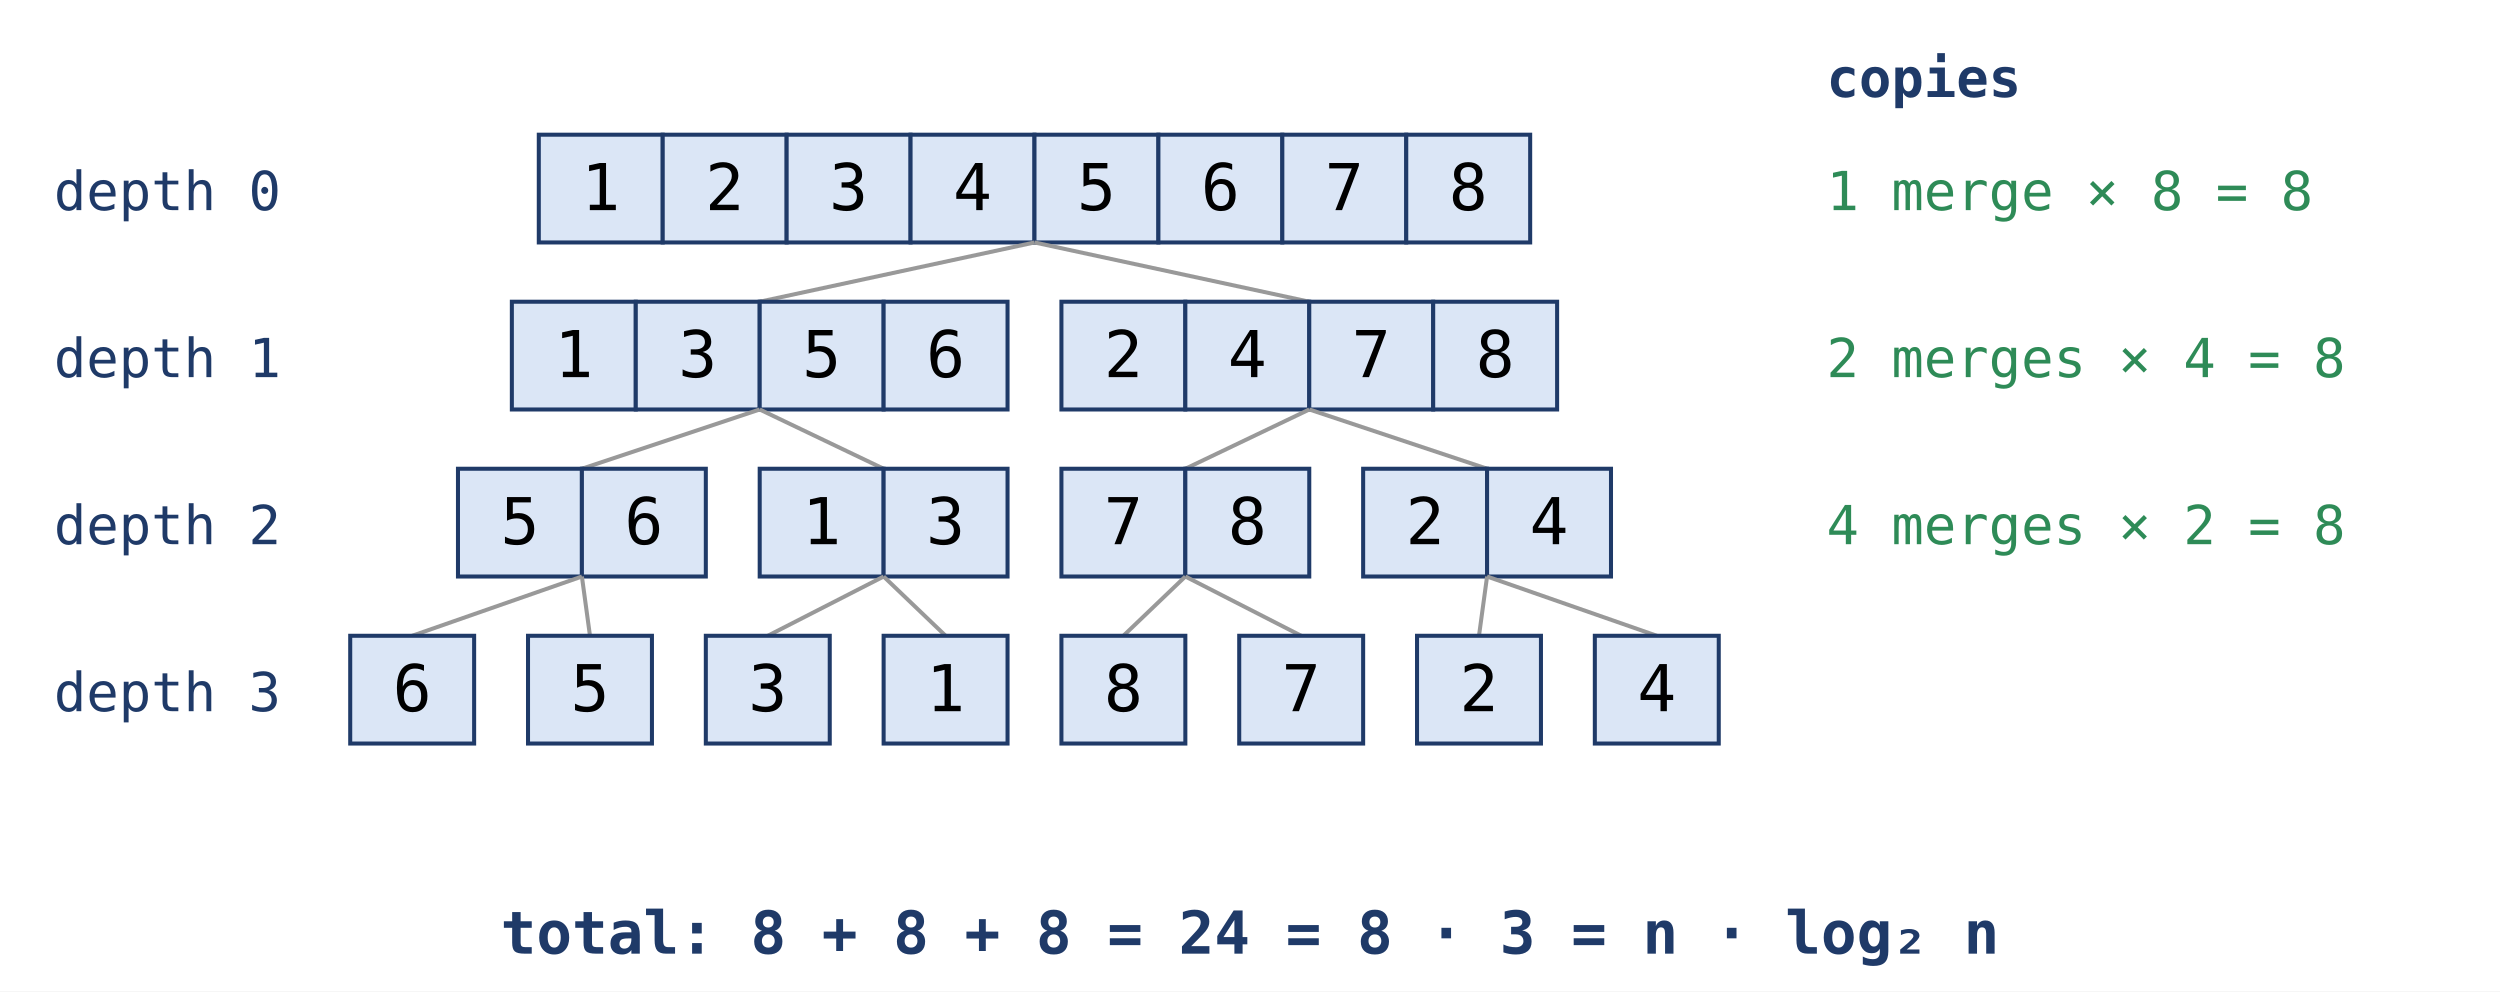
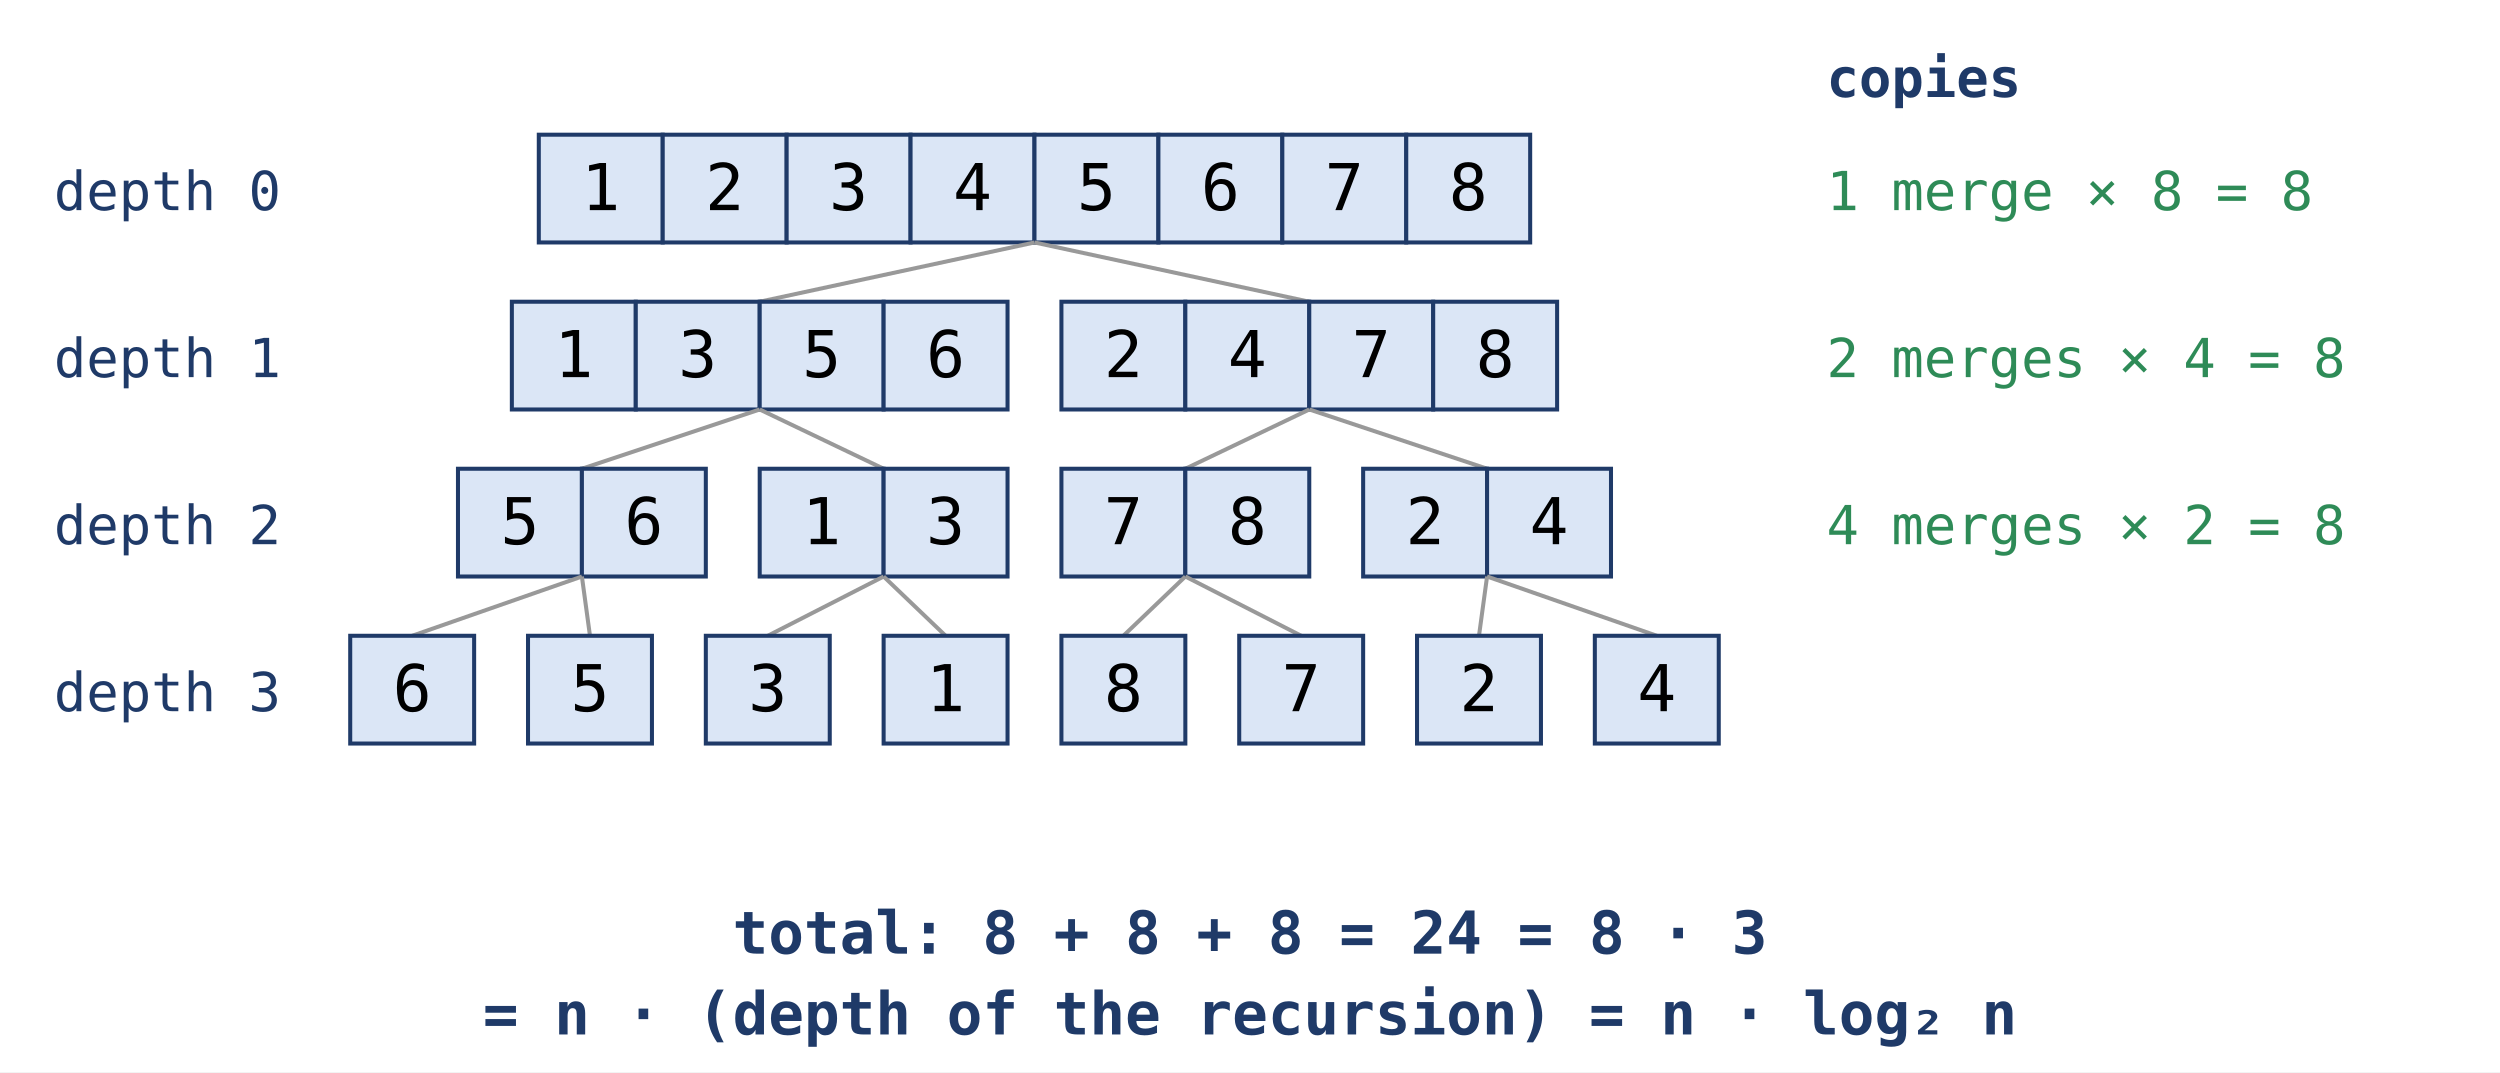
- <svg xmlns="http://www.w3.org/2000/svg" width="928" height="368" viewBox="0 0 928 368" font-family="Consolas, monospace" font-size="24">
-   <rect width="928" height="368" fill="#ffffff" />
+ <svg xmlns="http://www.w3.org/2000/svg" width="928" height="398" viewBox="0 0 928 398" font-family="Consolas, monospace" font-size="24">
+   <rect width="928" height="398" fill="#ffffff" />
  <g transform="translate(0, 34)">
    <text x="678" y="2" font-size="20" fill="#1f3a68" font-weight="bold">copies</text>
    <text x="20" y="44" font-size="20" fill="#1f3a68">depth 0</text>
    <text x="20" y="106" font-size="20" fill="#1f3a68">depth 1</text>
    <text x="20" y="168" font-size="20" fill="#1f3a68">depth 2</text>
    <text x="20" y="230" font-size="20" fill="#1f3a68">depth 3</text>
    <rect x="200.0" y="16" width="46" height="40" fill="#dbe6f6" stroke="#1f3a68" stroke-width="1.5" />
    <text x="223.0" y="44.0" text-anchor="middle" fill="#000000">1</text>
    <rect x="246.0" y="16" width="46" height="40" fill="#dbe6f6" stroke="#1f3a68" stroke-width="1.5" />
    <text x="269.0" y="44.0" text-anchor="middle" fill="#000000">2</text>
    <rect x="292.0" y="16" width="46" height="40" fill="#dbe6f6" stroke="#1f3a68" stroke-width="1.5" />
    <text x="315.0" y="44.0" text-anchor="middle" fill="#000000">3</text>
    <rect x="338.0" y="16" width="46" height="40" fill="#dbe6f6" stroke="#1f3a68" stroke-width="1.5" />
    <text x="361.0" y="44.0" text-anchor="middle" fill="#000000">4</text>
    <rect x="384.0" y="16" width="46" height="40" fill="#dbe6f6" stroke="#1f3a68" stroke-width="1.5" />
    <text x="407.0" y="44.0" text-anchor="middle" fill="#000000">5</text>
    <rect x="430.0" y="16" width="46" height="40" fill="#dbe6f6" stroke="#1f3a68" stroke-width="1.5" />
    <text x="453.0" y="44.0" text-anchor="middle" fill="#000000">6</text>
    <rect x="476.0" y="16" width="46" height="40" fill="#dbe6f6" stroke="#1f3a68" stroke-width="1.5" />
    <text x="499.0" y="44.0" text-anchor="middle" fill="#000000">7</text>
    <rect x="522.0" y="16" width="46" height="40" fill="#dbe6f6" stroke="#1f3a68" stroke-width="1.5" />
    <text x="545.0" y="44.0" text-anchor="middle" fill="#000000">8</text>
    <line x1="384.0" y1="56" x2="282.0" y2="78" stroke="#999999" stroke-width="1.5" />
    <line x1="384.0" y1="56" x2="486.0" y2="78" stroke="#999999" stroke-width="1.5" />
    <rect x="190.0" y="78" width="46" height="40" fill="#dbe6f6" stroke="#1f3a68" stroke-width="1.5" />
    <text x="213.0" y="106.0" text-anchor="middle" fill="#000000">1</text>
    <rect x="236.0" y="78" width="46" height="40" fill="#dbe6f6" stroke="#1f3a68" stroke-width="1.5" />
    <text x="259.0" y="106.0" text-anchor="middle" fill="#000000">3</text>
    <rect x="282.0" y="78" width="46" height="40" fill="#dbe6f6" stroke="#1f3a68" stroke-width="1.5" />
    <text x="305.0" y="106.0" text-anchor="middle" fill="#000000">5</text>
    <rect x="328.0" y="78" width="46" height="40" fill="#dbe6f6" stroke="#1f3a68" stroke-width="1.5" />
    <text x="351.0" y="106.0" text-anchor="middle" fill="#000000">6</text>
    <rect x="394.0" y="78" width="46" height="40" fill="#dbe6f6" stroke="#1f3a68" stroke-width="1.5" />
    <text x="417.0" y="106.0" text-anchor="middle" fill="#000000">2</text>
    <rect x="440.0" y="78" width="46" height="40" fill="#dbe6f6" stroke="#1f3a68" stroke-width="1.5" />
    <text x="463.0" y="106.0" text-anchor="middle" fill="#000000">4</text>
    <rect x="486.0" y="78" width="46" height="40" fill="#dbe6f6" stroke="#1f3a68" stroke-width="1.5" />
    <text x="509.0" y="106.0" text-anchor="middle" fill="#000000">7</text>
    <rect x="532.0" y="78" width="46" height="40" fill="#dbe6f6" stroke="#1f3a68" stroke-width="1.5" />
    <text x="555.0" y="106.0" text-anchor="middle" fill="#000000">8</text>
    <line x1="282.0" y1="118" x2="216.0" y2="140" stroke="#999999" stroke-width="1.5" />
    <line x1="282.0" y1="118" x2="328.0" y2="140" stroke="#999999" stroke-width="1.5" />
    <line x1="486.0" y1="118" x2="440.0" y2="140" stroke="#999999" stroke-width="1.5" />
    <line x1="486.0" y1="118" x2="552.0" y2="140" stroke="#999999" stroke-width="1.5" />
    <rect x="170.0" y="140" width="46" height="40" fill="#dbe6f6" stroke="#1f3a68" stroke-width="1.5" />
    <text x="193.0" y="168.0" text-anchor="middle" fill="#000000">5</text>
    <rect x="216.0" y="140" width="46" height="40" fill="#dbe6f6" stroke="#1f3a68" stroke-width="1.5" />
    <text x="239.0" y="168.0" text-anchor="middle" fill="#000000">6</text>
    <rect x="282.0" y="140" width="46" height="40" fill="#dbe6f6" stroke="#1f3a68" stroke-width="1.5" />
    <text x="305.0" y="168.0" text-anchor="middle" fill="#000000">1</text>
    <rect x="328.0" y="140" width="46" height="40" fill="#dbe6f6" stroke="#1f3a68" stroke-width="1.5" />
    <text x="351.0" y="168.0" text-anchor="middle" fill="#000000">3</text>
    <rect x="394.0" y="140" width="46" height="40" fill="#dbe6f6" stroke="#1f3a68" stroke-width="1.5" />
    <text x="417.0" y="168.0" text-anchor="middle" fill="#000000">7</text>
    <rect x="440.0" y="140" width="46" height="40" fill="#dbe6f6" stroke="#1f3a68" stroke-width="1.5" />
    <text x="463.0" y="168.0" text-anchor="middle" fill="#000000">8</text>
    <rect x="506.0" y="140" width="46" height="40" fill="#dbe6f6" stroke="#1f3a68" stroke-width="1.5" />
    <text x="529.0" y="168.0" text-anchor="middle" fill="#000000">2</text>
    <rect x="552.0" y="140" width="46" height="40" fill="#dbe6f6" stroke="#1f3a68" stroke-width="1.5" />
    <text x="575.0" y="168.0" text-anchor="middle" fill="#000000">4</text>
    <line x1="216.0" y1="180" x2="153.0" y2="202" stroke="#999999" stroke-width="1.5" />
    <line x1="216.0" y1="180" x2="219.0" y2="202" stroke="#999999" stroke-width="1.5" />
    <line x1="328.0" y1="180" x2="285.0" y2="202" stroke="#999999" stroke-width="1.5" />
    <line x1="328.0" y1="180" x2="351.0" y2="202" stroke="#999999" stroke-width="1.5" />
    <line x1="440.0" y1="180" x2="417.0" y2="202" stroke="#999999" stroke-width="1.5" />
    <line x1="440.0" y1="180" x2="483.0" y2="202" stroke="#999999" stroke-width="1.5" />
    <line x1="552.0" y1="180" x2="549.0" y2="202" stroke="#999999" stroke-width="1.5" />
    <line x1="552.0" y1="180" x2="615.0" y2="202" stroke="#999999" stroke-width="1.5" />
    <rect x="130.0" y="202" width="46" height="40" fill="#dbe6f6" stroke="#1f3a68" stroke-width="1.5" />
    <text x="153.0" y="230.0" text-anchor="middle" fill="#000000">6</text>
    <rect x="196.0" y="202" width="46" height="40" fill="#dbe6f6" stroke="#1f3a68" stroke-width="1.5" />
    <text x="219.0" y="230.0" text-anchor="middle" fill="#000000">5</text>
    <rect x="262.0" y="202" width="46" height="40" fill="#dbe6f6" stroke="#1f3a68" stroke-width="1.5" />
    <text x="285.0" y="230.0" text-anchor="middle" fill="#000000">3</text>
    <rect x="328.0" y="202" width="46" height="40" fill="#dbe6f6" stroke="#1f3a68" stroke-width="1.5" />
    <text x="351.0" y="230.0" text-anchor="middle" fill="#000000">1</text>
    <rect x="394.0" y="202" width="46" height="40" fill="#dbe6f6" stroke="#1f3a68" stroke-width="1.5" />
    <text x="417.0" y="230.0" text-anchor="middle" fill="#000000">8</text>
    <rect x="460.0" y="202" width="46" height="40" fill="#dbe6f6" stroke="#1f3a68" stroke-width="1.5" />
    <text x="483.0" y="230.0" text-anchor="middle" fill="#000000">7</text>
    <rect x="526.0" y="202" width="46" height="40" fill="#dbe6f6" stroke="#1f3a68" stroke-width="1.5" />
    <text x="549.0" y="230.0" text-anchor="middle" fill="#000000">2</text>
    <rect x="592.0" y="202" width="46" height="40" fill="#dbe6f6" stroke="#1f3a68" stroke-width="1.5" />
    <text x="615.0" y="230.0" text-anchor="middle" fill="#000000">4</text>
    <text x="678" y="168" font-size="20" fill="#2e8b57">4 merges × 2 = 8</text>
    <text x="678" y="106" font-size="20" fill="#2e8b57">2 merges × 4 = 8</text>
    <text x="678" y="44" font-size="20" fill="#2e8b57">1 merge × 8 = 8</text>
-     <text x="464.0" y="320" text-anchor="middle" font-size="22" fill="#1f3a68" font-weight="bold">total: 8 + 8 + 8 = 24 = 8 · 3 = n · log₂ n</text>
+     <text x="464.0" y="320" text-anchor="middle" font-size="22" fill="#1f3a68" font-weight="bold">total: 8 + 8 + 8 = 24 = 8 · 3</text>
+     <text x="464.0" y="350" text-anchor="middle" font-size="22" fill="#1f3a68" font-weight="bold">= n · (depth of the recursion) = n · log₂ n</text>
  </g>
</svg>
